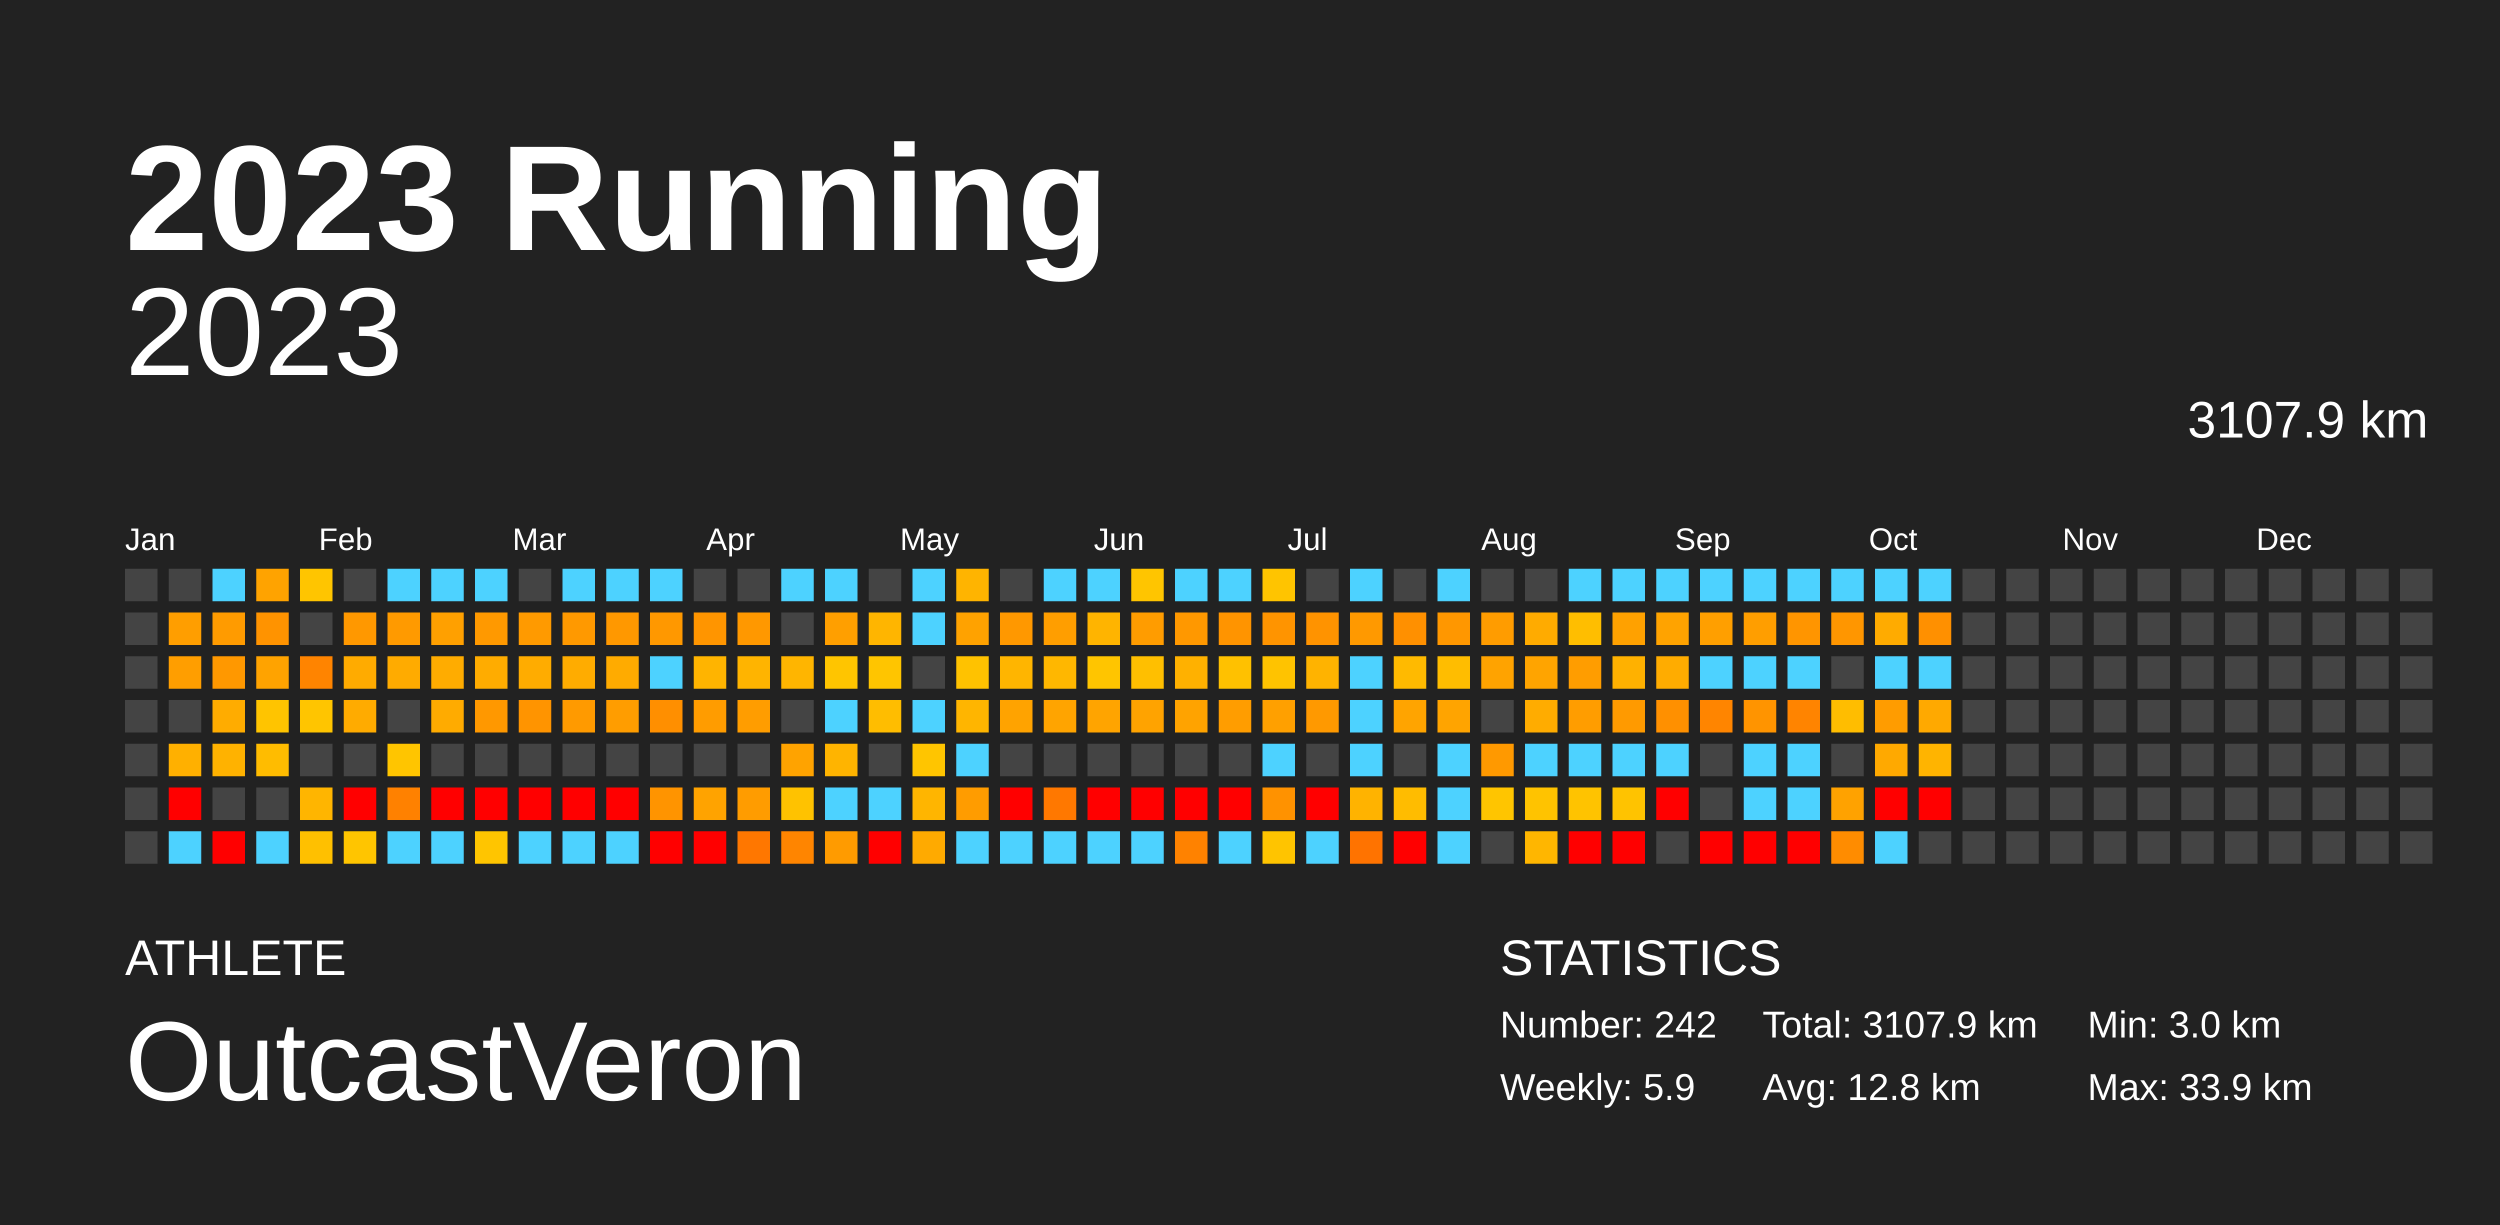
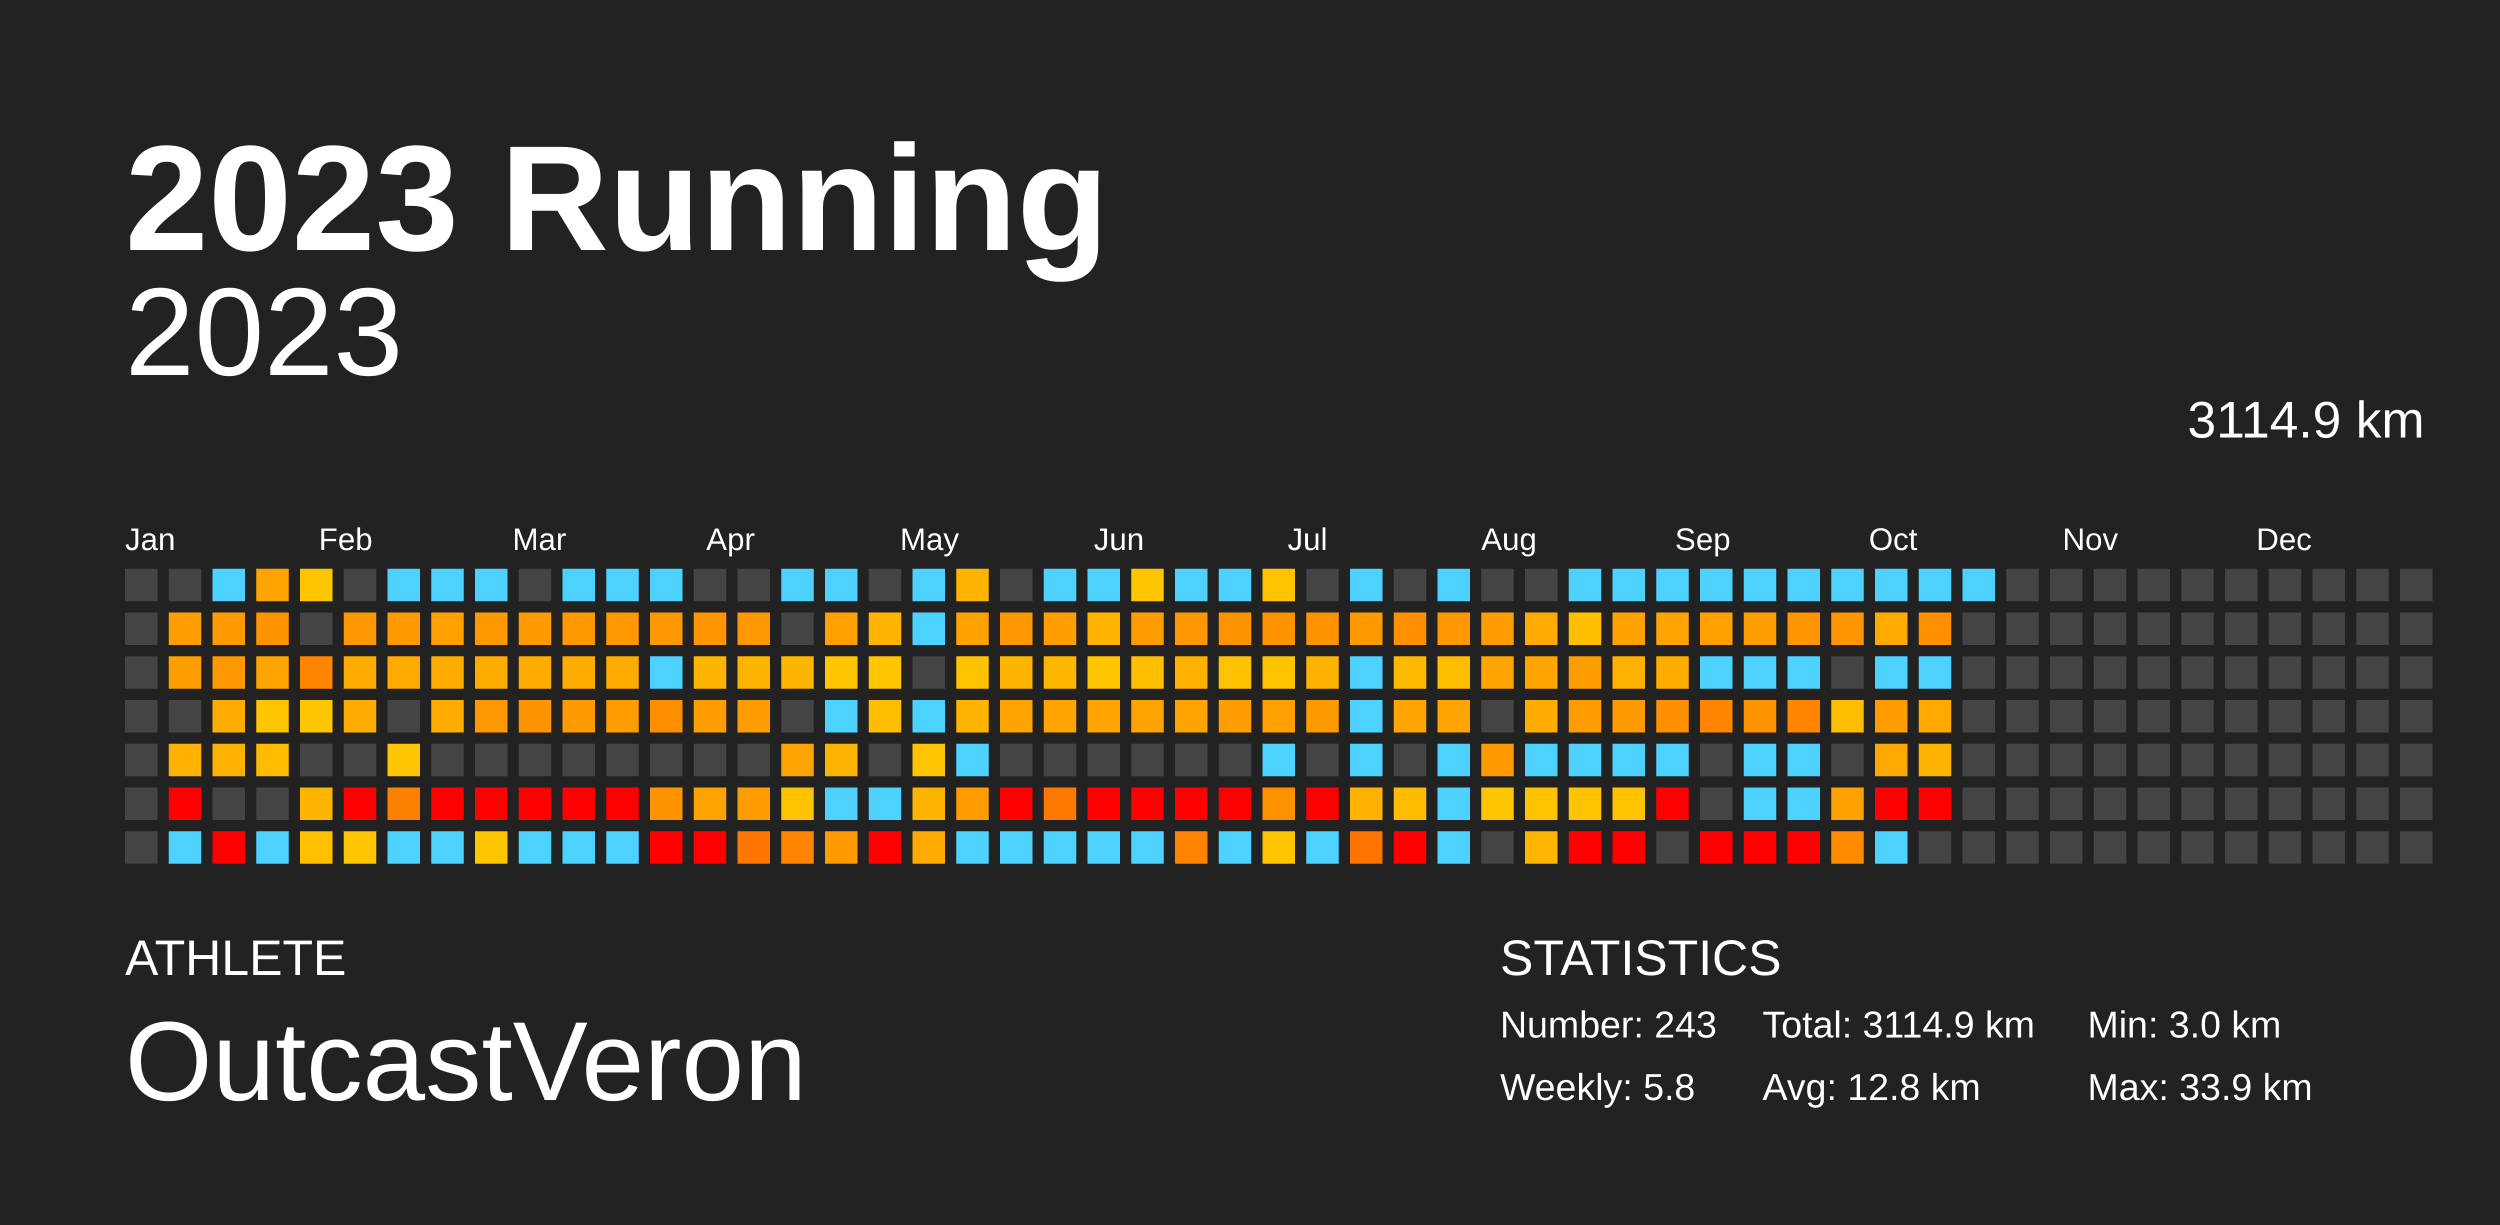
<svg xmlns="http://www.w3.org/2000/svg" baseProfile="full" height="98mm" version="1.1" viewBox="0,0,200,98" width="200mm">
  <defs />
  <rect fill="#222222" height="98" width="200" x="0" y="0" />
  <text fill="#FFFFFF" style="font-size:12px; font-family:Arial; font-weight:bold;" x="10" y="20">2023 Running</text>
  <text fill="#FFFFFF" style="font-size:4px; font-family:Arial" x="10" y="78">ATHLETE</text>
  <text fill="#FFFFFF" style="font-size:9px; font-family:Arial" x="10" y="88">OutcastVeron</text>
  <text fill="#FFFFFF" style="font-size:4px; font-family:Arial" x="120" y="78">STATISTICS</text>
-   <text fill="#FFFFFF" style="font-size:3px; font-family:Arial" x="120" y="83">Number: 242</text>
-   <text fill="#FFFFFF" style="font-size:3px; font-family:Arial" x="120" y="88">Weekly: 5.9</text>
-   <text fill="#FFFFFF" style="font-size:3px; font-family:Arial" x="141" y="83">Total: 3107.9 km</text>
+   <text fill="#FFFFFF" style="font-size:3px; font-family:Arial" x="120" y="83">Number: 243</text>
+   <text fill="#FFFFFF" style="font-size:3px; font-family:Arial" x="120" y="88">Weekly: 5.8</text>
+   <text fill="#FFFFFF" style="font-size:3px; font-family:Arial" x="141" y="83">Total: 3114.9 km</text>
  <text fill="#FFFFFF" style="font-size:3px; font-family:Arial" x="141" y="88">Avg: 12.8 km</text>
  <text fill="#FFFFFF" style="font-size:3px; font-family:Arial" x="167" y="83">Min: 3.0 km</text>
  <text fill="#FFFFFF" style="font-size:3px; font-family:Arial" x="167" y="88">Max: 33.9 km</text>
  <text alignment-baseline="hanging" fill="#FFFFFF" style="font-size:10.0px; font-family:Arial;" x="10" y="30">2023</text>
-   <text alignment-baseline="hanging" fill="#FFFFFF" style="font-size:4.125px; font-family:Arial;" x="175" y="35">3107.9 km</text>
+   <text alignment-baseline="hanging" fill="#FFFFFF" style="font-size:4.125px; font-family:Arial;" x="175" y="35">3114.9 km</text>
  <text fill="#FFFFFF" style="font-size:2.5px; font-family:Arial" x="10.0" y="44">Jan</text>
  <text fill="#FFFFFF" style="font-size:2.5px; font-family:Arial" x="25.5" y="44">Feb</text>
  <text fill="#FFFFFF" style="font-size:2.5px; font-family:Arial" x="41.0" y="44">Mar</text>
  <text fill="#FFFFFF" style="font-size:2.5px; font-family:Arial" x="56.5" y="44">Apr</text>
  <text fill="#FFFFFF" style="font-size:2.5px; font-family:Arial" x="72.0" y="44">May</text>
  <text fill="#FFFFFF" style="font-size:2.5px; font-family:Arial" x="87.5" y="44">Jun</text>
  <text fill="#FFFFFF" style="font-size:2.5px; font-family:Arial" x="103.0" y="44">Jul</text>
  <text fill="#FFFFFF" style="font-size:2.5px; font-family:Arial" x="118.5" y="44">Aug</text>
  <text fill="#FFFFFF" style="font-size:2.5px; font-family:Arial" x="134.0" y="44">Sep</text>
  <text fill="#FFFFFF" style="font-size:2.5px; font-family:Arial" x="149.5" y="44">Oct</text>
  <text fill="#FFFFFF" style="font-size:2.5px; font-family:Arial" x="165.0" y="44">Nov</text>
  <text fill="#FFFFFF" style="font-size:2.5px; font-family:Arial" x="180.5" y="44">Dec</text>
  <rect fill="#444444" height="2.6" width="2.6" x="10.0" y="45.5" />
  <rect fill="#444444" height="2.6" width="2.6" x="10.0" y="49.0" />
  <rect fill="#444444" height="2.6" width="2.6" x="10.0" y="52.5" />
  <rect fill="#444444" height="2.6" width="2.6" x="10.0" y="56.0" />
  <rect fill="#444444" height="2.6" width="2.6" x="10.0" y="59.5" />
  <rect fill="#444444" height="2.6" width="2.6" x="10.0" y="63.0" />
  <rect fill="#444444" height="2.6" width="2.6" x="10.0" y="66.5" />
  <rect fill="#444444" height="2.6" width="2.6" x="13.5" y="45.5" />
  <rect fill="#ff9e00" height="2.6" width="2.6" x="13.5" y="49.0" />
  <rect fill="#ff9e00" height="2.6" width="2.6" x="13.5" y="52.5" />
  <rect fill="#444444" height="2.6" width="2.6" x="13.5" y="56.0" />
  <rect fill="#ffb000" height="2.6" width="2.6" x="13.5" y="59.5" />
  <rect fill="red" height="2.6" width="2.6" x="13.5" y="63.0" />
  <rect fill="#4dd2ff" height="2.6" width="2.6" x="13.5" y="66.5" />
  <rect fill="#4dd2ff" height="2.6" width="2.6" x="17.0" y="45.5" />
  <rect fill="#ff9b00" height="2.6" width="2.6" x="17.0" y="49.0" />
  <rect fill="#ff9800" height="2.6" width="2.6" x="17.0" y="52.5" />
  <rect fill="#ffac00" height="2.6" width="2.6" x="17.0" y="56.0" />
  <rect fill="#ffb200" height="2.6" width="2.6" x="17.0" y="59.5" />
  <rect fill="#444444" height="2.6" width="2.6" x="17.0" y="63.0" />
  <rect fill="red" height="2.6" width="2.6" x="17.0" y="66.5" />
  <rect fill="#ffa300" height="2.6" width="2.6" x="20.5" y="45.5" />
  <rect fill="#ff9300" height="2.6" width="2.6" x="20.5" y="49.0" />
  <rect fill="#ffa300" height="2.6" width="2.6" x="20.5" y="52.5" />
  <rect fill="#ffc400" height="2.6" width="2.6" x="20.5" y="56.0" />
  <rect fill="#ffbc00" height="2.6" width="2.6" x="20.5" y="59.5" />
  <rect fill="#444444" height="2.6" width="2.6" x="20.5" y="63.0" />
  <rect fill="#4dd2ff" height="2.6" width="2.6" x="20.5" y="66.5" />
  <rect fill="#ffc500" height="2.6" width="2.6" x="24.0" y="45.5" />
  <rect fill="#444444" height="2.6" width="2.6" x="24.0" y="49.0" />
  <rect fill="#ff8400" height="2.6" width="2.6" x="24.0" y="52.5" />
  <rect fill="#ffc500" height="2.6" width="2.6" x="24.0" y="56.0" />
  <rect fill="#444444" height="2.6" width="2.6" x="24.0" y="59.5" />
  <rect fill="#ffb500" height="2.6" width="2.6" x="24.0" y="63.0" />
  <rect fill="#ffc000" height="2.6" width="2.6" x="24.0" y="66.5" />
  <rect fill="#444444" height="2.6" width="2.6" x="27.5" y="45.5" />
  <rect fill="#ff9800" height="2.6" width="2.6" x="27.5" y="49.0" />
  <rect fill="#ffab00" height="2.6" width="2.6" x="27.5" y="52.5" />
  <rect fill="#ffab00" height="2.6" width="2.6" x="27.5" y="56.0" />
  <rect fill="#444444" height="2.6" width="2.6" x="27.5" y="59.5" />
  <rect fill="red" height="2.6" width="2.6" x="27.5" y="63.0" />
  <rect fill="#ffc500" height="2.6" width="2.6" x="27.5" y="66.5" />
  <rect fill="#4dd2ff" height="2.6" width="2.6" x="31.0" y="45.5" />
  <rect fill="#ff9a00" height="2.6" width="2.6" x="31.0" y="49.0" />
  <rect fill="#ffab00" height="2.6" width="2.6" x="31.0" y="52.5" />
  <rect fill="#444444" height="2.6" width="2.6" x="31.0" y="56.0" />
  <rect fill="#ffc500" height="2.6" width="2.6" x="31.0" y="59.5" />
  <rect fill="#ff8100" height="2.6" width="2.6" x="31.0" y="63.0" />
  <rect fill="#4dd2ff" height="2.6" width="2.6" x="31.0" y="66.5" />
  <rect fill="#4dd2ff" height="2.6" width="2.6" x="34.5" y="45.5" />
  <rect fill="#ffa000" height="2.6" width="2.6" x="34.5" y="49.0" />
  <rect fill="#ffac00" height="2.6" width="2.6" x="34.5" y="52.5" />
  <rect fill="#ffab00" height="2.6" width="2.6" x="34.5" y="56.0" />
  <rect fill="#444444" height="2.6" width="2.6" x="34.5" y="59.5" />
  <rect fill="red" height="2.6" width="2.6" x="34.5" y="63.0" />
  <rect fill="#4dd2ff" height="2.6" width="2.6" x="34.5" y="66.5" />
  <rect fill="#4dd2ff" height="2.6" width="2.6" x="38.0" y="45.5" />
  <rect fill="#ff9900" height="2.6" width="2.6" x="38.0" y="49.0" />
  <rect fill="#ffac00" height="2.6" width="2.6" x="38.0" y="52.5" />
  <rect fill="#ff9800" height="2.6" width="2.6" x="38.0" y="56.0" />
  <rect fill="#444444" height="2.6" width="2.6" x="38.0" y="59.5" />
  <rect fill="red" height="2.6" width="2.6" x="38.0" y="63.0" />
  <rect fill="#ffc500" height="2.6" width="2.6" x="38.0" y="66.5" />
  <rect fill="#444444" height="2.6" width="2.6" x="41.5" y="45.5" />
  <rect fill="#ff9a00" height="2.6" width="2.6" x="41.5" y="49.0" />
  <rect fill="#ffac00" height="2.6" width="2.6" x="41.5" y="52.5" />
  <rect fill="#ff9400" height="2.6" width="2.6" x="41.5" y="56.0" />
  <rect fill="#444444" height="2.6" width="2.6" x="41.5" y="59.5" />
  <rect fill="red" height="2.6" width="2.6" x="41.5" y="63.0" />
  <rect fill="#4dd2ff" height="2.6" width="2.6" x="41.5" y="66.5" />
  <rect fill="#4dd2ff" height="2.6" width="2.6" x="45.0" y="45.5" />
  <rect fill="#ff9900" height="2.6" width="2.6" x="45.0" y="49.0" />
  <rect fill="#ffac00" height="2.6" width="2.6" x="45.0" y="52.5" />
  <rect fill="#ff9a00" height="2.6" width="2.6" x="45.0" y="56.0" />
  <rect fill="#444444" height="2.6" width="2.6" x="45.0" y="59.5" />
  <rect fill="red" height="2.6" width="2.6" x="45.0" y="63.0" />
  <rect fill="#4dd2ff" height="2.6" width="2.6" x="45.0" y="66.5" />
  <rect fill="#4dd2ff" height="2.6" width="2.6" x="48.5" y="45.5" />
  <rect fill="#ff9800" height="2.6" width="2.6" x="48.5" y="49.0" />
  <rect fill="#ffab00" height="2.6" width="2.6" x="48.5" y="52.5" />
  <rect fill="#ff9d00" height="2.6" width="2.6" x="48.5" y="56.0" />
  <rect fill="#444444" height="2.6" width="2.6" x="48.5" y="59.5" />
  <rect fill="red" height="2.6" width="2.6" x="48.5" y="63.0" />
  <rect fill="#4dd2ff" height="2.6" width="2.6" x="48.5" y="66.5" />
  <rect fill="#4dd2ff" height="2.6" width="2.6" x="52.0" y="45.5" />
  <rect fill="#ff9800" height="2.6" width="2.6" x="52.0" y="49.0" />
  <rect fill="#4dd2ff" height="2.6" width="2.6" x="52.0" y="52.5" />
  <rect fill="#ff8f00" height="2.6" width="2.6" x="52.0" y="56.0" />
  <rect fill="#444444" height="2.6" width="2.6" x="52.0" y="59.5" />
  <rect fill="#ff9400" height="2.6" width="2.6" x="52.0" y="63.0" />
  <rect fill="red" height="2.6" width="2.6" x="52.0" y="66.5" />
  <rect fill="#444444" height="2.6" width="2.6" x="55.5" y="45.5" />
  <rect fill="#ff9500" height="2.6" width="2.6" x="55.5" y="49.0" />
  <rect fill="#ffb400" height="2.6" width="2.6" x="55.5" y="52.5" />
  <rect fill="#ff9c00" height="2.6" width="2.6" x="55.5" y="56.0" />
  <rect fill="#444444" height="2.6" width="2.6" x="55.5" y="59.5" />
  <rect fill="#ffa300" height="2.6" width="2.6" x="55.5" y="63.0" />
  <rect fill="red" height="2.6" width="2.6" x="55.5" y="66.5" />
  <rect fill="#444444" height="2.6" width="2.6" x="59.0" y="45.5" />
  <rect fill="#ff9800" height="2.6" width="2.6" x="59.0" y="49.0" />
  <rect fill="#ffb400" height="2.6" width="2.6" x="59.0" y="52.5" />
  <rect fill="#ff9d00" height="2.6" width="2.6" x="59.0" y="56.0" />
  <rect fill="#444444" height="2.6" width="2.6" x="59.0" y="59.5" />
  <rect fill="#ff9c00" height="2.6" width="2.6" x="59.0" y="63.0" />
  <rect fill="#ff7700" height="2.6" width="2.6" x="59.0" y="66.5" />
  <rect fill="#4dd2ff" height="2.6" width="2.6" x="62.5" y="45.5" />
  <rect fill="#444444" height="2.6" width="2.6" x="62.5" y="49.0" />
  <rect fill="#ffb500" height="2.6" width="2.6" x="62.5" y="52.5" />
  <rect fill="#444444" height="2.6" width="2.6" x="62.5" y="56.0" />
  <rect fill="#ffa300" height="2.6" width="2.6" x="62.5" y="59.5" />
  <rect fill="#ffc200" height="2.6" width="2.6" x="62.5" y="63.0" />
  <rect fill="#ff8500" height="2.6" width="2.6" x="62.5" y="66.5" />
  <rect fill="#4dd2ff" height="2.6" width="2.6" x="66.0" y="45.5" />
  <rect fill="#ff9f00" height="2.6" width="2.6" x="66.0" y="49.0" />
  <rect fill="#ffc500" height="2.6" width="2.6" x="66.0" y="52.5" />
  <rect fill="#4dd2ff" height="2.6" width="2.6" x="66.0" y="56.0" />
  <rect fill="#ffb400" height="2.6" width="2.6" x="66.0" y="59.5" />
  <rect fill="#4dd2ff" height="2.6" width="2.6" x="66.0" y="63.0" />
  <rect fill="#ff9b00" height="2.6" width="2.6" x="66.0" y="66.5" />
  <rect fill="#444444" height="2.6" width="2.6" x="69.5" y="45.5" />
  <rect fill="#ffb500" height="2.6" width="2.6" x="69.5" y="49.0" />
  <rect fill="#ffc500" height="2.6" width="2.6" x="69.5" y="52.5" />
  <rect fill="#ffbd00" height="2.6" width="2.6" x="69.5" y="56.0" />
  <rect fill="#444444" height="2.6" width="2.6" x="69.5" y="59.5" />
  <rect fill="#4dd2ff" height="2.6" width="2.6" x="69.5" y="63.0" />
  <rect fill="red" height="2.6" width="2.6" x="69.5" y="66.5" />
  <rect fill="#4dd2ff" height="2.6" width="2.6" x="73.0" y="45.5" />
  <rect fill="#4dd2ff" height="2.6" width="2.6" x="73.0" y="49.0" />
  <rect fill="#444444" height="2.6" width="2.6" x="73.0" y="52.5" />
  <rect fill="#4dd2ff" height="2.6" width="2.6" x="73.0" y="56.0" />
  <rect fill="#ffc500" height="2.6" width="2.6" x="73.0" y="59.5" />
  <rect fill="#ffb500" height="2.6" width="2.6" x="73.0" y="63.0" />
  <rect fill="#ffaa00" height="2.6" width="2.6" x="73.0" y="66.5" />
  <rect fill="#ffb400" height="2.6" width="2.6" x="76.5" y="45.5" />
  <rect fill="#ffa200" height="2.6" width="2.6" x="76.5" y="49.0" />
  <rect fill="#ffc200" height="2.6" width="2.6" x="76.5" y="52.5" />
  <rect fill="#ffb500" height="2.6" width="2.6" x="76.5" y="56.0" />
  <rect fill="#4dd2ff" height="2.6" width="2.6" x="76.5" y="59.5" />
  <rect fill="#ff9c00" height="2.6" width="2.6" x="76.5" y="63.0" />
  <rect fill="#4dd2ff" height="2.6" width="2.6" x="76.5" y="66.5" />
  <rect fill="#444444" height="2.6" width="2.6" x="80.0" y="45.5" />
  <rect fill="#ff9800" height="2.6" width="2.6" x="80.0" y="49.0" />
  <rect fill="#ffb500" height="2.6" width="2.6" x="80.0" y="52.5" />
  <rect fill="#ffa300" height="2.6" width="2.6" x="80.0" y="56.0" />
  <rect fill="#444444" height="2.6" width="2.6" x="80.0" y="59.5" />
  <rect fill="red" height="2.6" width="2.6" x="80.0" y="63.0" />
  <rect fill="#4dd2ff" height="2.6" width="2.6" x="80.0" y="66.5" />
  <rect fill="#4dd2ff" height="2.6" width="2.6" x="83.5" y="45.5" />
  <rect fill="#ff9e00" height="2.6" width="2.6" x="83.5" y="49.0" />
  <rect fill="#ffb700" height="2.6" width="2.6" x="83.5" y="52.5" />
  <rect fill="#ffa400" height="2.6" width="2.6" x="83.5" y="56.0" />
  <rect fill="#444444" height="2.6" width="2.6" x="83.5" y="59.5" />
  <rect fill="#ff7800" height="2.6" width="2.6" x="83.5" y="63.0" />
  <rect fill="#4dd2ff" height="2.6" width="2.6" x="83.5" y="66.5" />
  <rect fill="#4dd2ff" height="2.6" width="2.6" x="87.0" y="45.5" />
  <rect fill="#ffb400" height="2.6" width="2.6" x="87.0" y="49.0" />
  <rect fill="#ffc500" height="2.6" width="2.6" x="87.0" y="52.5" />
  <rect fill="#ffa400" height="2.6" width="2.6" x="87.0" y="56.0" />
  <rect fill="#444444" height="2.6" width="2.6" x="87.0" y="59.5" />
  <rect fill="red" height="2.6" width="2.6" x="87.0" y="63.0" />
  <rect fill="#4dd2ff" height="2.6" width="2.6" x="87.0" y="66.5" />
  <rect fill="#ffc500" height="2.6" width="2.6" x="90.5" y="45.5" />
  <rect fill="#ff9c00" height="2.6" width="2.6" x="90.5" y="49.0" />
  <rect fill="#ffbf00" height="2.6" width="2.6" x="90.5" y="52.5" />
  <rect fill="#ffa300" height="2.6" width="2.6" x="90.5" y="56.0" />
  <rect fill="#444444" height="2.6" width="2.6" x="90.5" y="59.5" />
  <rect fill="red" height="2.6" width="2.6" x="90.5" y="63.0" />
  <rect fill="#4dd2ff" height="2.6" width="2.6" x="90.5" y="66.5" />
  <rect fill="#4dd2ff" height="2.6" width="2.6" x="94.0" y="45.5" />
  <rect fill="#ff9800" height="2.6" width="2.6" x="94.0" y="49.0" />
  <rect fill="#ffb100" height="2.6" width="2.6" x="94.0" y="52.5" />
  <rect fill="#ffa300" height="2.6" width="2.6" x="94.0" y="56.0" />
  <rect fill="#444444" height="2.6" width="2.6" x="94.0" y="59.5" />
  <rect fill="red" height="2.6" width="2.6" x="94.0" y="63.0" />
  <rect fill="#ff8200" height="2.6" width="2.6" x="94.0" y="66.5" />
  <rect fill="#4dd2ff" height="2.6" width="2.6" x="97.5" y="45.5" />
  <rect fill="#ff9400" height="2.6" width="2.6" x="97.5" y="49.0" />
  <rect fill="#ffc100" height="2.6" width="2.6" x="97.5" y="52.5" />
  <rect fill="#ff9d00" height="2.6" width="2.6" x="97.5" y="56.0" />
  <rect fill="#444444" height="2.6" width="2.6" x="97.5" y="59.5" />
  <rect fill="red" height="2.6" width="2.6" x="97.5" y="63.0" />
  <rect fill="#4dd2ff" height="2.6" width="2.6" x="97.5" y="66.5" />
  <rect fill="#ffc400" height="2.6" width="2.6" x="101.0" y="45.5" />
  <rect fill="#ff9400" height="2.6" width="2.6" x="101.0" y="49.0" />
  <rect fill="#ffc300" height="2.6" width="2.6" x="101.0" y="52.5" />
  <rect fill="#ffa000" height="2.6" width="2.6" x="101.0" y="56.0" />
  <rect fill="#4dd2ff" height="2.6" width="2.6" x="101.0" y="59.5" />
  <rect fill="#ff9200" height="2.6" width="2.6" x="101.0" y="63.0" />
  <rect fill="#ffc400" height="2.6" width="2.6" x="101.0" y="66.5" />
  <rect fill="#444444" height="2.6" width="2.6" x="104.5" y="45.5" />
  <rect fill="#ff9300" height="2.6" width="2.6" x="104.5" y="49.0" />
  <rect fill="#ffb300" height="2.6" width="2.6" x="104.5" y="52.5" />
  <rect fill="#ff9900" height="2.6" width="2.6" x="104.5" y="56.0" />
  <rect fill="#444444" height="2.6" width="2.6" x="104.5" y="59.5" />
  <rect fill="red" height="2.6" width="2.6" x="104.5" y="63.0" />
  <rect fill="#4dd2ff" height="2.6" width="2.6" x="104.5" y="66.5" />
  <rect fill="#4dd2ff" height="2.6" width="2.6" x="108.0" y="45.5" />
  <rect fill="#ff9900" height="2.6" width="2.6" x="108.0" y="49.0" />
  <rect fill="#4dd2ff" height="2.6" width="2.6" x="108.0" y="52.5" />
  <rect fill="#4dd2ff" height="2.6" width="2.6" x="108.0" y="56.0" />
  <rect fill="#4dd2ff" height="2.6" width="2.6" x="108.0" y="59.5" />
  <rect fill="#ffb300" height="2.6" width="2.6" x="108.0" y="63.0" />
  <rect fill="#ff7300" height="2.6" width="2.6" x="108.0" y="66.5" />
  <rect fill="#444444" height="2.6" width="2.6" x="111.5" y="45.5" />
  <rect fill="#ff9000" height="2.6" width="2.6" x="111.5" y="49.0" />
  <rect fill="#ffba00" height="2.6" width="2.6" x="111.5" y="52.5" />
  <rect fill="#ffa400" height="2.6" width="2.6" x="111.5" y="56.0" />
  <rect fill="#444444" height="2.6" width="2.6" x="111.5" y="59.5" />
  <rect fill="#ffbc00" height="2.6" width="2.6" x="111.5" y="63.0" />
  <rect fill="red" height="2.6" width="2.6" x="111.5" y="66.5" />
  <rect fill="#4dd2ff" height="2.6" width="2.6" x="115.0" y="45.5" />
  <rect fill="#ff9700" height="2.6" width="2.6" x="115.0" y="49.0" />
  <rect fill="#ffbd00" height="2.6" width="2.6" x="115.0" y="52.5" />
  <rect fill="#ffa400" height="2.6" width="2.6" x="115.0" y="56.0" />
  <rect fill="#4dd2ff" height="2.6" width="2.6" x="115.0" y="59.5" />
  <rect fill="#4dd2ff" height="2.6" width="2.6" x="115.0" y="63.0" />
  <rect fill="#4dd2ff" height="2.6" width="2.6" x="115.0" y="66.5" />
  <rect fill="#444444" height="2.6" width="2.6" x="118.5" y="45.5" />
  <rect fill="#ff9c00" height="2.6" width="2.6" x="118.5" y="49.0" />
  <rect fill="#ffa300" height="2.6" width="2.6" x="118.5" y="52.5" />
  <rect fill="#444444" height="2.6" width="2.6" x="118.5" y="56.0" />
  <rect fill="#ff9900" height="2.6" width="2.6" x="118.5" y="59.5" />
  <rect fill="#ffc500" height="2.6" width="2.6" x="118.5" y="63.0" />
  <rect fill="#444444" height="2.6" width="2.6" x="118.5" y="66.5" />
  <rect fill="#444444" height="2.6" width="2.6" x="122.0" y="45.5" />
  <rect fill="#ffab00" height="2.6" width="2.6" x="122.0" y="49.0" />
  <rect fill="#ffa400" height="2.6" width="2.6" x="122.0" y="52.5" />
  <rect fill="#ffac00" height="2.6" width="2.6" x="122.0" y="56.0" />
  <rect fill="#4dd2ff" height="2.6" width="2.6" x="122.0" y="59.5" />
  <rect fill="#ffc300" height="2.6" width="2.6" x="122.0" y="63.0" />
  <rect fill="#ffb600" height="2.6" width="2.6" x="122.0" y="66.5" />
  <rect fill="#4dd2ff" height="2.6" width="2.6" x="125.5" y="45.5" />
  <rect fill="#ffbe00" height="2.6" width="2.6" x="125.5" y="49.0" />
  <rect fill="#ff9d00" height="2.6" width="2.6" x="125.5" y="52.5" />
  <rect fill="#ff9d00" height="2.6" width="2.6" x="125.5" y="56.0" />
  <rect fill="#4dd2ff" height="2.6" width="2.6" x="125.5" y="59.5" />
  <rect fill="#ffc300" height="2.6" width="2.6" x="125.5" y="63.0" />
  <rect fill="red" height="2.6" width="2.6" x="125.5" y="66.5" />
  <rect fill="#4dd2ff" height="2.6" width="2.6" x="129.0" y="45.5" />
  <rect fill="#ffa100" height="2.6" width="2.6" x="129.0" y="49.0" />
  <rect fill="#ffb100" height="2.6" width="2.6" x="129.0" y="52.5" />
  <rect fill="#ff9a00" height="2.6" width="2.6" x="129.0" y="56.0" />
  <rect fill="#4dd2ff" height="2.6" width="2.6" x="129.0" y="59.5" />
  <rect fill="#ffc300" height="2.6" width="2.6" x="129.0" y="63.0" />
  <rect fill="red" height="2.6" width="2.6" x="129.0" y="66.5" />
  <rect fill="#4dd2ff" height="2.6" width="2.6" x="132.5" y="45.5" />
  <rect fill="#ffa300" height="2.6" width="2.6" x="132.5" y="49.0" />
  <rect fill="#ffac00" height="2.6" width="2.6" x="132.5" y="52.5" />
  <rect fill="#ff9000" height="2.6" width="2.6" x="132.5" y="56.0" />
  <rect fill="#4dd2ff" height="2.6" width="2.6" x="132.5" y="59.5" />
  <rect fill="red" height="2.6" width="2.6" x="132.5" y="63.0" />
  <rect fill="#444444" height="2.6" width="2.6" x="132.5" y="66.5" />
  <rect fill="#4dd2ff" height="2.6" width="2.6" x="136.0" y="45.5" />
  <rect fill="#ff9f00" height="2.6" width="2.6" x="136.0" y="49.0" />
  <rect fill="#4dd2ff" height="2.6" width="2.6" x="136.0" y="52.5" />
  <rect fill="#ff8500" height="2.6" width="2.6" x="136.0" y="56.0" />
  <rect fill="#444444" height="2.6" width="2.6" x="136.0" y="59.5" />
  <rect fill="#444444" height="2.6" width="2.6" x="136.0" y="63.0" />
  <rect fill="red" height="2.6" width="2.6" x="136.0" y="66.5" />
  <rect fill="#4dd2ff" height="2.6" width="2.6" x="139.5" y="45.5" />
  <rect fill="#ff9e00" height="2.6" width="2.6" x="139.5" y="49.0" />
  <rect fill="#4dd2ff" height="2.6" width="2.6" x="139.5" y="52.5" />
  <rect fill="#ff9400" height="2.6" width="2.6" x="139.5" y="56.0" />
  <rect fill="#4dd2ff" height="2.6" width="2.6" x="139.5" y="59.5" />
  <rect fill="#4dd2ff" height="2.6" width="2.6" x="139.5" y="63.0" />
  <rect fill="red" height="2.6" width="2.6" x="139.5" y="66.5" />
  <rect fill="#4dd2ff" height="2.6" width="2.6" x="143.0" y="45.5" />
  <rect fill="#ff9500" height="2.6" width="2.6" x="143.0" y="49.0" />
  <rect fill="#4dd2ff" height="2.6" width="2.6" x="143.0" y="52.5" />
  <rect fill="#ff8400" height="2.6" width="2.6" x="143.0" y="56.0" />
  <rect fill="#4dd2ff" height="2.6" width="2.6" x="143.0" y="59.5" />
  <rect fill="#4dd2ff" height="2.6" width="2.6" x="143.0" y="63.0" />
  <rect fill="red" height="2.6" width="2.6" x="143.0" y="66.5" />
  <rect fill="#4dd2ff" height="2.6" width="2.6" x="146.5" y="45.5" />
  <rect fill="#ff9600" height="2.6" width="2.6" x="146.5" y="49.0" />
  <rect fill="#444444" height="2.6" width="2.6" x="146.5" y="52.5" />
  <rect fill="#ffbd00" height="2.6" width="2.6" x="146.5" y="56.0" />
  <rect fill="#444444" height="2.6" width="2.6" x="146.5" y="59.5" />
  <rect fill="#ffa200" height="2.6" width="2.6" x="146.5" y="63.0" />
  <rect fill="#ff8c00" height="2.6" width="2.6" x="146.5" y="66.5" />
  <rect fill="#4dd2ff" height="2.6" width="2.6" x="150.0" y="45.5" />
  <rect fill="#ffab00" height="2.6" width="2.6" x="150.0" y="49.0" />
  <rect fill="#4dd2ff" height="2.6" width="2.6" x="150.0" y="52.5" />
  <rect fill="#ff9c00" height="2.6" width="2.6" x="150.0" y="56.0" />
  <rect fill="#ffa900" height="2.6" width="2.6" x="150.0" y="59.5" />
  <rect fill="red" height="2.6" width="2.6" x="150.0" y="63.0" />
  <rect fill="#4dd2ff" height="2.6" width="2.6" x="150.0" y="66.5" />
  <rect fill="#4dd2ff" height="2.6" width="2.6" x="153.5" y="45.5" />
  <rect fill="#ff9000" height="2.6" width="2.6" x="153.5" y="49.0" />
  <rect fill="#4dd2ff" height="2.6" width="2.6" x="153.5" y="52.5" />
  <rect fill="#ffa900" height="2.6" width="2.6" x="153.5" y="56.0" />
  <rect fill="#ffb400" height="2.6" width="2.6" x="153.5" y="59.5" />
  <rect fill="red" height="2.6" width="2.6" x="153.5" y="63.0" />
  <rect fill="#444444" height="2.6" width="2.6" x="153.5" y="66.5" />
-   <rect fill="#444444" height="2.6" width="2.6" x="157.0" y="45.5" />
+   <rect fill="#4dd2ff" height="2.6" width="2.6" x="157.0" y="45.5" />
  <rect fill="#444444" height="2.6" width="2.6" x="157.0" y="49.0" />
  <rect fill="#444444" height="2.6" width="2.6" x="157.0" y="52.5" />
  <rect fill="#444444" height="2.6" width="2.6" x="157.0" y="56.0" />
  <rect fill="#444444" height="2.6" width="2.6" x="157.0" y="59.5" />
  <rect fill="#444444" height="2.6" width="2.6" x="157.0" y="63.0" />
  <rect fill="#444444" height="2.6" width="2.6" x="157.0" y="66.5" />
  <rect fill="#444444" height="2.6" width="2.6" x="160.5" y="45.5" />
  <rect fill="#444444" height="2.6" width="2.6" x="160.5" y="49.0" />
  <rect fill="#444444" height="2.6" width="2.6" x="160.5" y="52.5" />
  <rect fill="#444444" height="2.6" width="2.6" x="160.5" y="56.0" />
  <rect fill="#444444" height="2.6" width="2.6" x="160.5" y="59.5" />
  <rect fill="#444444" height="2.6" width="2.6" x="160.5" y="63.0" />
  <rect fill="#444444" height="2.6" width="2.6" x="160.5" y="66.5" />
  <rect fill="#444444" height="2.6" width="2.6" x="164.0" y="45.5" />
  <rect fill="#444444" height="2.6" width="2.6" x="164.0" y="49.0" />
  <rect fill="#444444" height="2.6" width="2.6" x="164.0" y="52.5" />
  <rect fill="#444444" height="2.6" width="2.6" x="164.0" y="56.0" />
  <rect fill="#444444" height="2.6" width="2.6" x="164.0" y="59.5" />
  <rect fill="#444444" height="2.6" width="2.6" x="164.0" y="63.0" />
  <rect fill="#444444" height="2.6" width="2.6" x="164.0" y="66.5" />
  <rect fill="#444444" height="2.6" width="2.6" x="167.5" y="45.5" />
  <rect fill="#444444" height="2.6" width="2.6" x="167.5" y="49.0" />
  <rect fill="#444444" height="2.6" width="2.6" x="167.5" y="52.5" />
  <rect fill="#444444" height="2.6" width="2.6" x="167.5" y="56.0" />
  <rect fill="#444444" height="2.6" width="2.6" x="167.5" y="59.5" />
  <rect fill="#444444" height="2.6" width="2.6" x="167.5" y="63.0" />
  <rect fill="#444444" height="2.6" width="2.6" x="167.5" y="66.5" />
  <rect fill="#444444" height="2.6" width="2.6" x="171.0" y="45.5" />
  <rect fill="#444444" height="2.6" width="2.6" x="171.0" y="49.0" />
  <rect fill="#444444" height="2.6" width="2.6" x="171.0" y="52.5" />
  <rect fill="#444444" height="2.6" width="2.6" x="171.0" y="56.0" />
  <rect fill="#444444" height="2.6" width="2.6" x="171.0" y="59.5" />
  <rect fill="#444444" height="2.6" width="2.6" x="171.0" y="63.0" />
  <rect fill="#444444" height="2.6" width="2.6" x="171.0" y="66.5" />
  <rect fill="#444444" height="2.6" width="2.6" x="174.5" y="45.5" />
  <rect fill="#444444" height="2.6" width="2.6" x="174.5" y="49.0" />
  <rect fill="#444444" height="2.6" width="2.6" x="174.5" y="52.5" />
  <rect fill="#444444" height="2.6" width="2.6" x="174.5" y="56.0" />
  <rect fill="#444444" height="2.6" width="2.6" x="174.5" y="59.5" />
  <rect fill="#444444" height="2.6" width="2.6" x="174.5" y="63.0" />
  <rect fill="#444444" height="2.6" width="2.6" x="174.5" y="66.5" />
  <rect fill="#444444" height="2.6" width="2.6" x="178.0" y="45.5" />
  <rect fill="#444444" height="2.6" width="2.6" x="178.0" y="49.0" />
  <rect fill="#444444" height="2.6" width="2.6" x="178.0" y="52.5" />
  <rect fill="#444444" height="2.6" width="2.6" x="178.0" y="56.0" />
  <rect fill="#444444" height="2.6" width="2.6" x="178.0" y="59.5" />
  <rect fill="#444444" height="2.6" width="2.6" x="178.0" y="63.0" />
  <rect fill="#444444" height="2.6" width="2.6" x="178.0" y="66.5" />
  <rect fill="#444444" height="2.6" width="2.6" x="181.5" y="45.5" />
  <rect fill="#444444" height="2.6" width="2.6" x="181.5" y="49.0" />
  <rect fill="#444444" height="2.6" width="2.6" x="181.5" y="52.5" />
  <rect fill="#444444" height="2.6" width="2.6" x="181.5" y="56.0" />
  <rect fill="#444444" height="2.6" width="2.6" x="181.5" y="59.5" />
  <rect fill="#444444" height="2.6" width="2.6" x="181.5" y="63.0" />
  <rect fill="#444444" height="2.6" width="2.6" x="181.5" y="66.5" />
  <rect fill="#444444" height="2.6" width="2.6" x="185.0" y="45.5" />
  <rect fill="#444444" height="2.6" width="2.6" x="185.0" y="49.0" />
  <rect fill="#444444" height="2.6" width="2.6" x="185.0" y="52.5" />
  <rect fill="#444444" height="2.6" width="2.6" x="185.0" y="56.0" />
  <rect fill="#444444" height="2.6" width="2.6" x="185.0" y="59.5" />
  <rect fill="#444444" height="2.6" width="2.6" x="185.0" y="63.0" />
  <rect fill="#444444" height="2.6" width="2.6" x="185.0" y="66.5" />
  <rect fill="#444444" height="2.6" width="2.6" x="188.5" y="45.5" />
  <rect fill="#444444" height="2.6" width="2.6" x="188.5" y="49.0" />
  <rect fill="#444444" height="2.6" width="2.6" x="188.5" y="52.5" />
  <rect fill="#444444" height="2.6" width="2.6" x="188.5" y="56.0" />
  <rect fill="#444444" height="2.6" width="2.6" x="188.5" y="59.5" />
  <rect fill="#444444" height="2.6" width="2.6" x="188.5" y="63.0" />
  <rect fill="#444444" height="2.6" width="2.6" x="188.5" y="66.5" />
  <rect fill="#444444" height="2.6" width="2.6" x="192.0" y="45.5" />
  <rect fill="#444444" height="2.6" width="2.6" x="192.0" y="49.0" />
  <rect fill="#444444" height="2.6" width="2.6" x="192.0" y="52.5" />
  <rect fill="#444444" height="2.6" width="2.6" x="192.0" y="56.0" />
  <rect fill="#444444" height="2.6" width="2.6" x="192.0" y="59.5" />
  <rect fill="#444444" height="2.6" width="2.6" x="192.0" y="63.0" />
  <rect fill="#444444" height="2.6" width="2.6" x="192.0" y="66.5" />
</svg>
